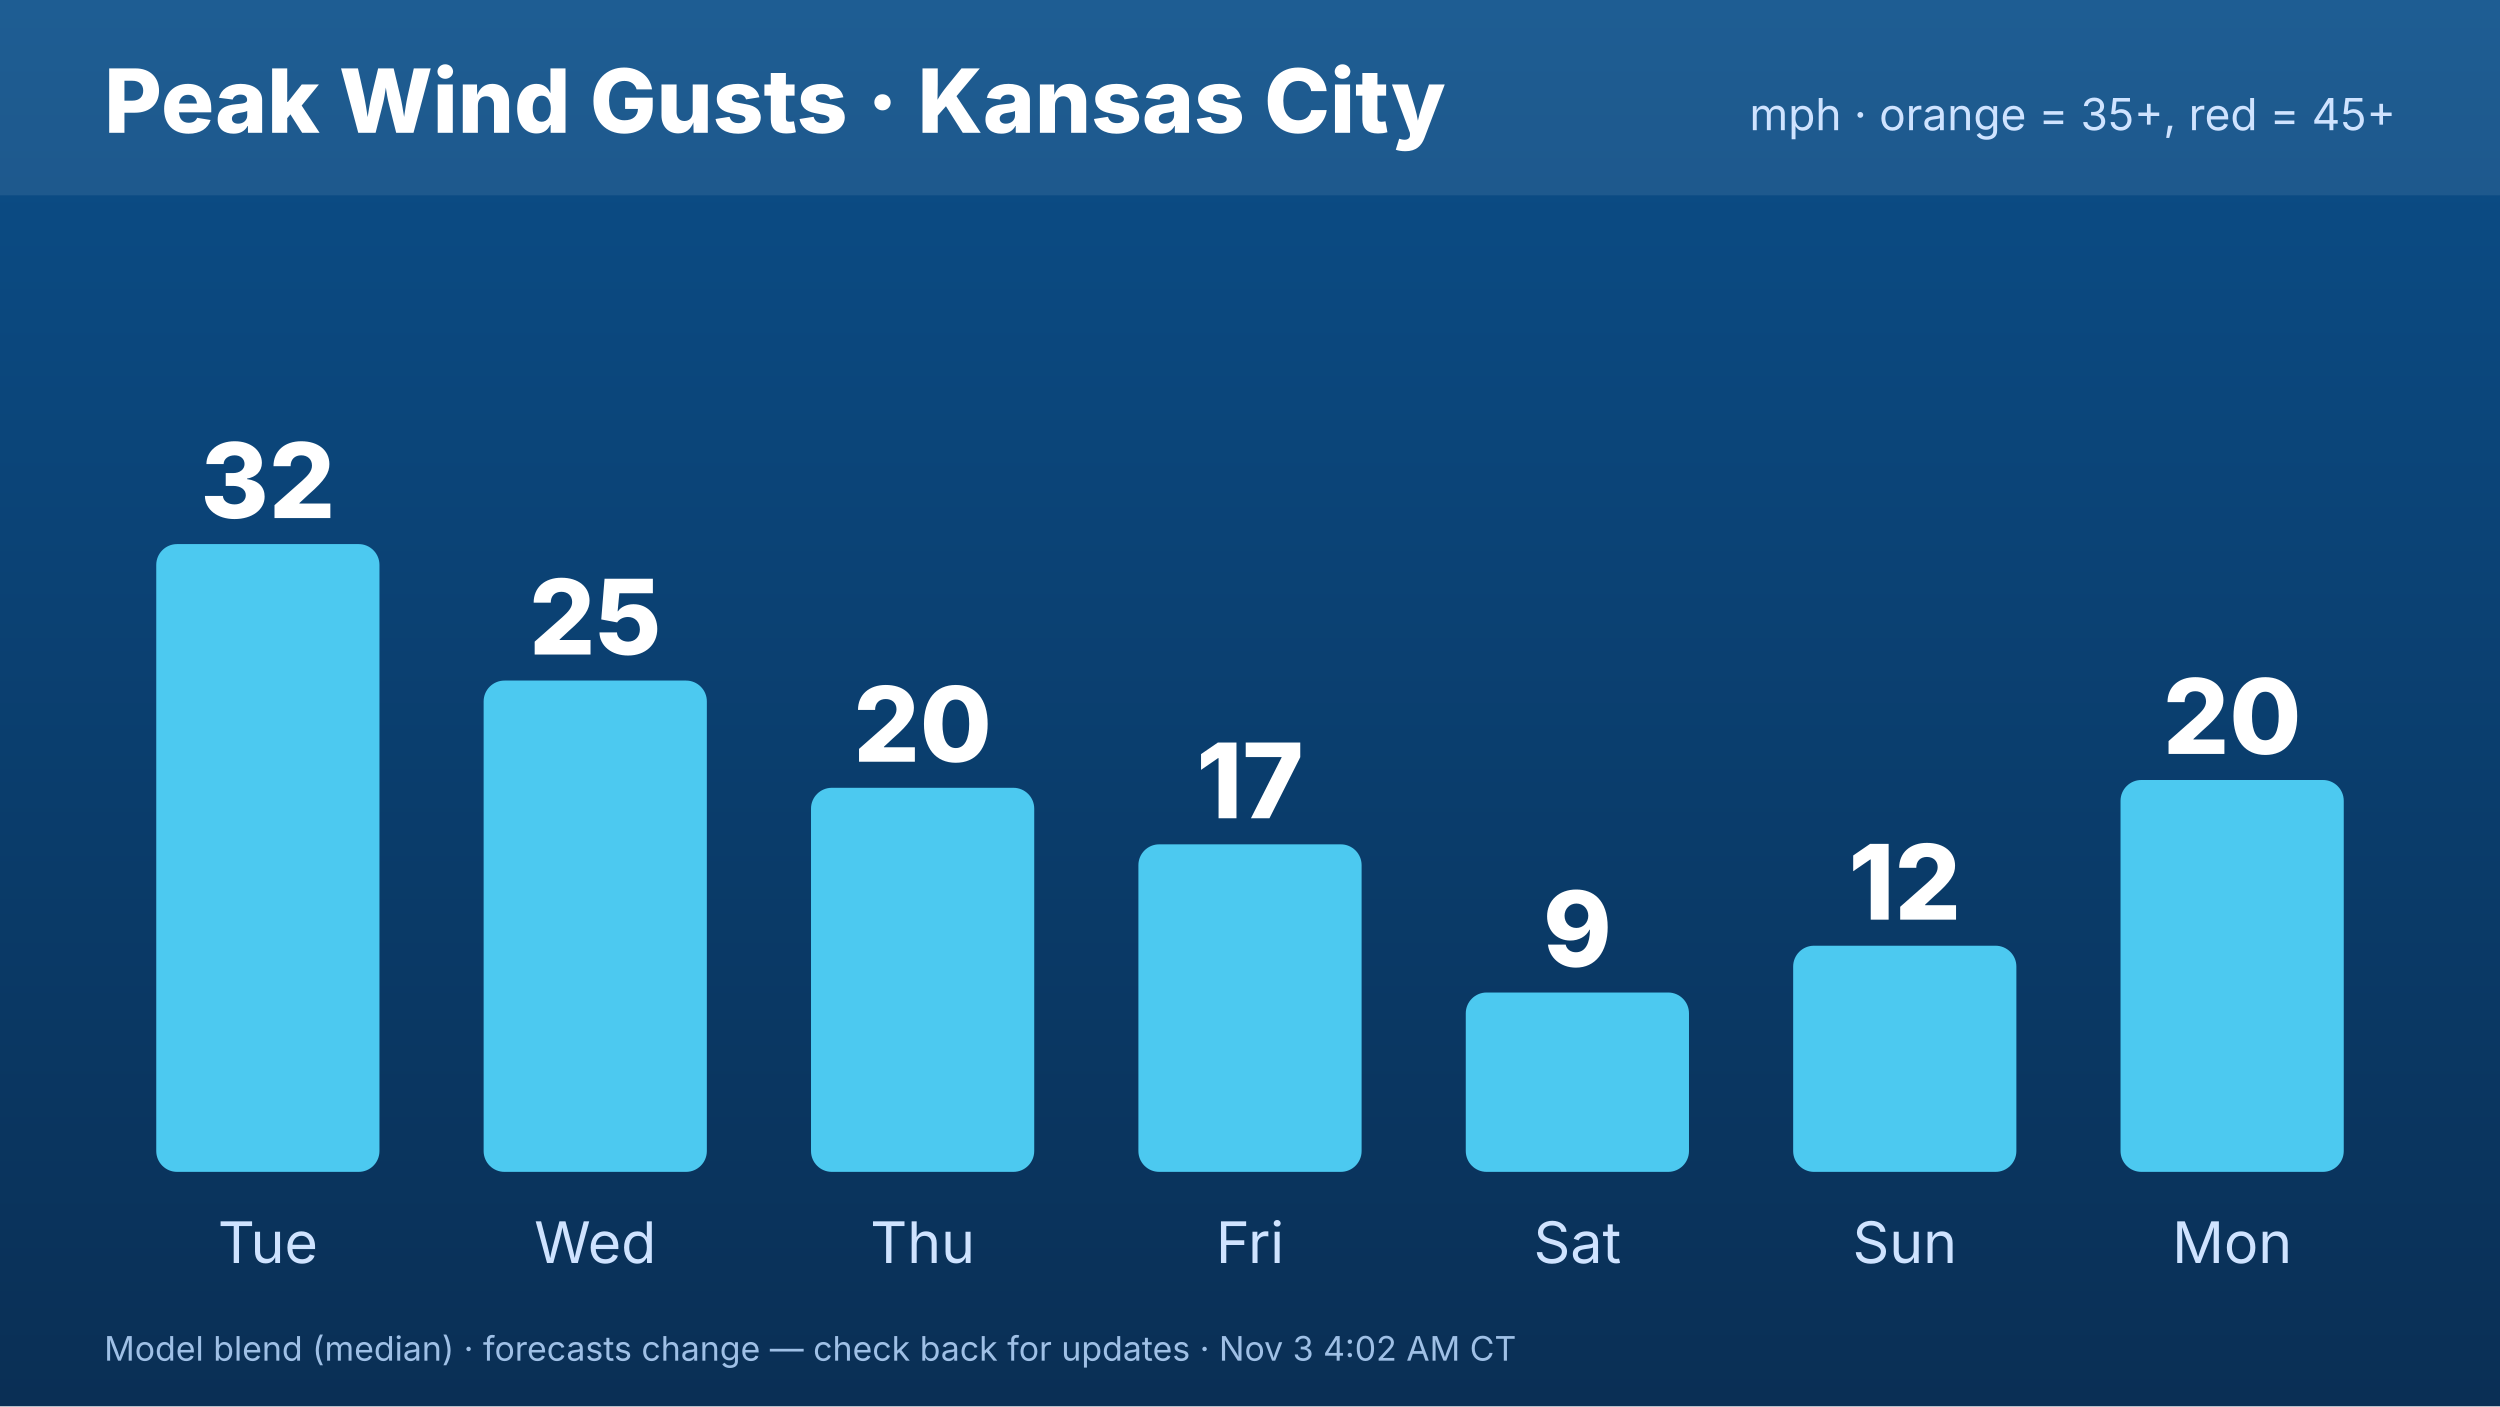
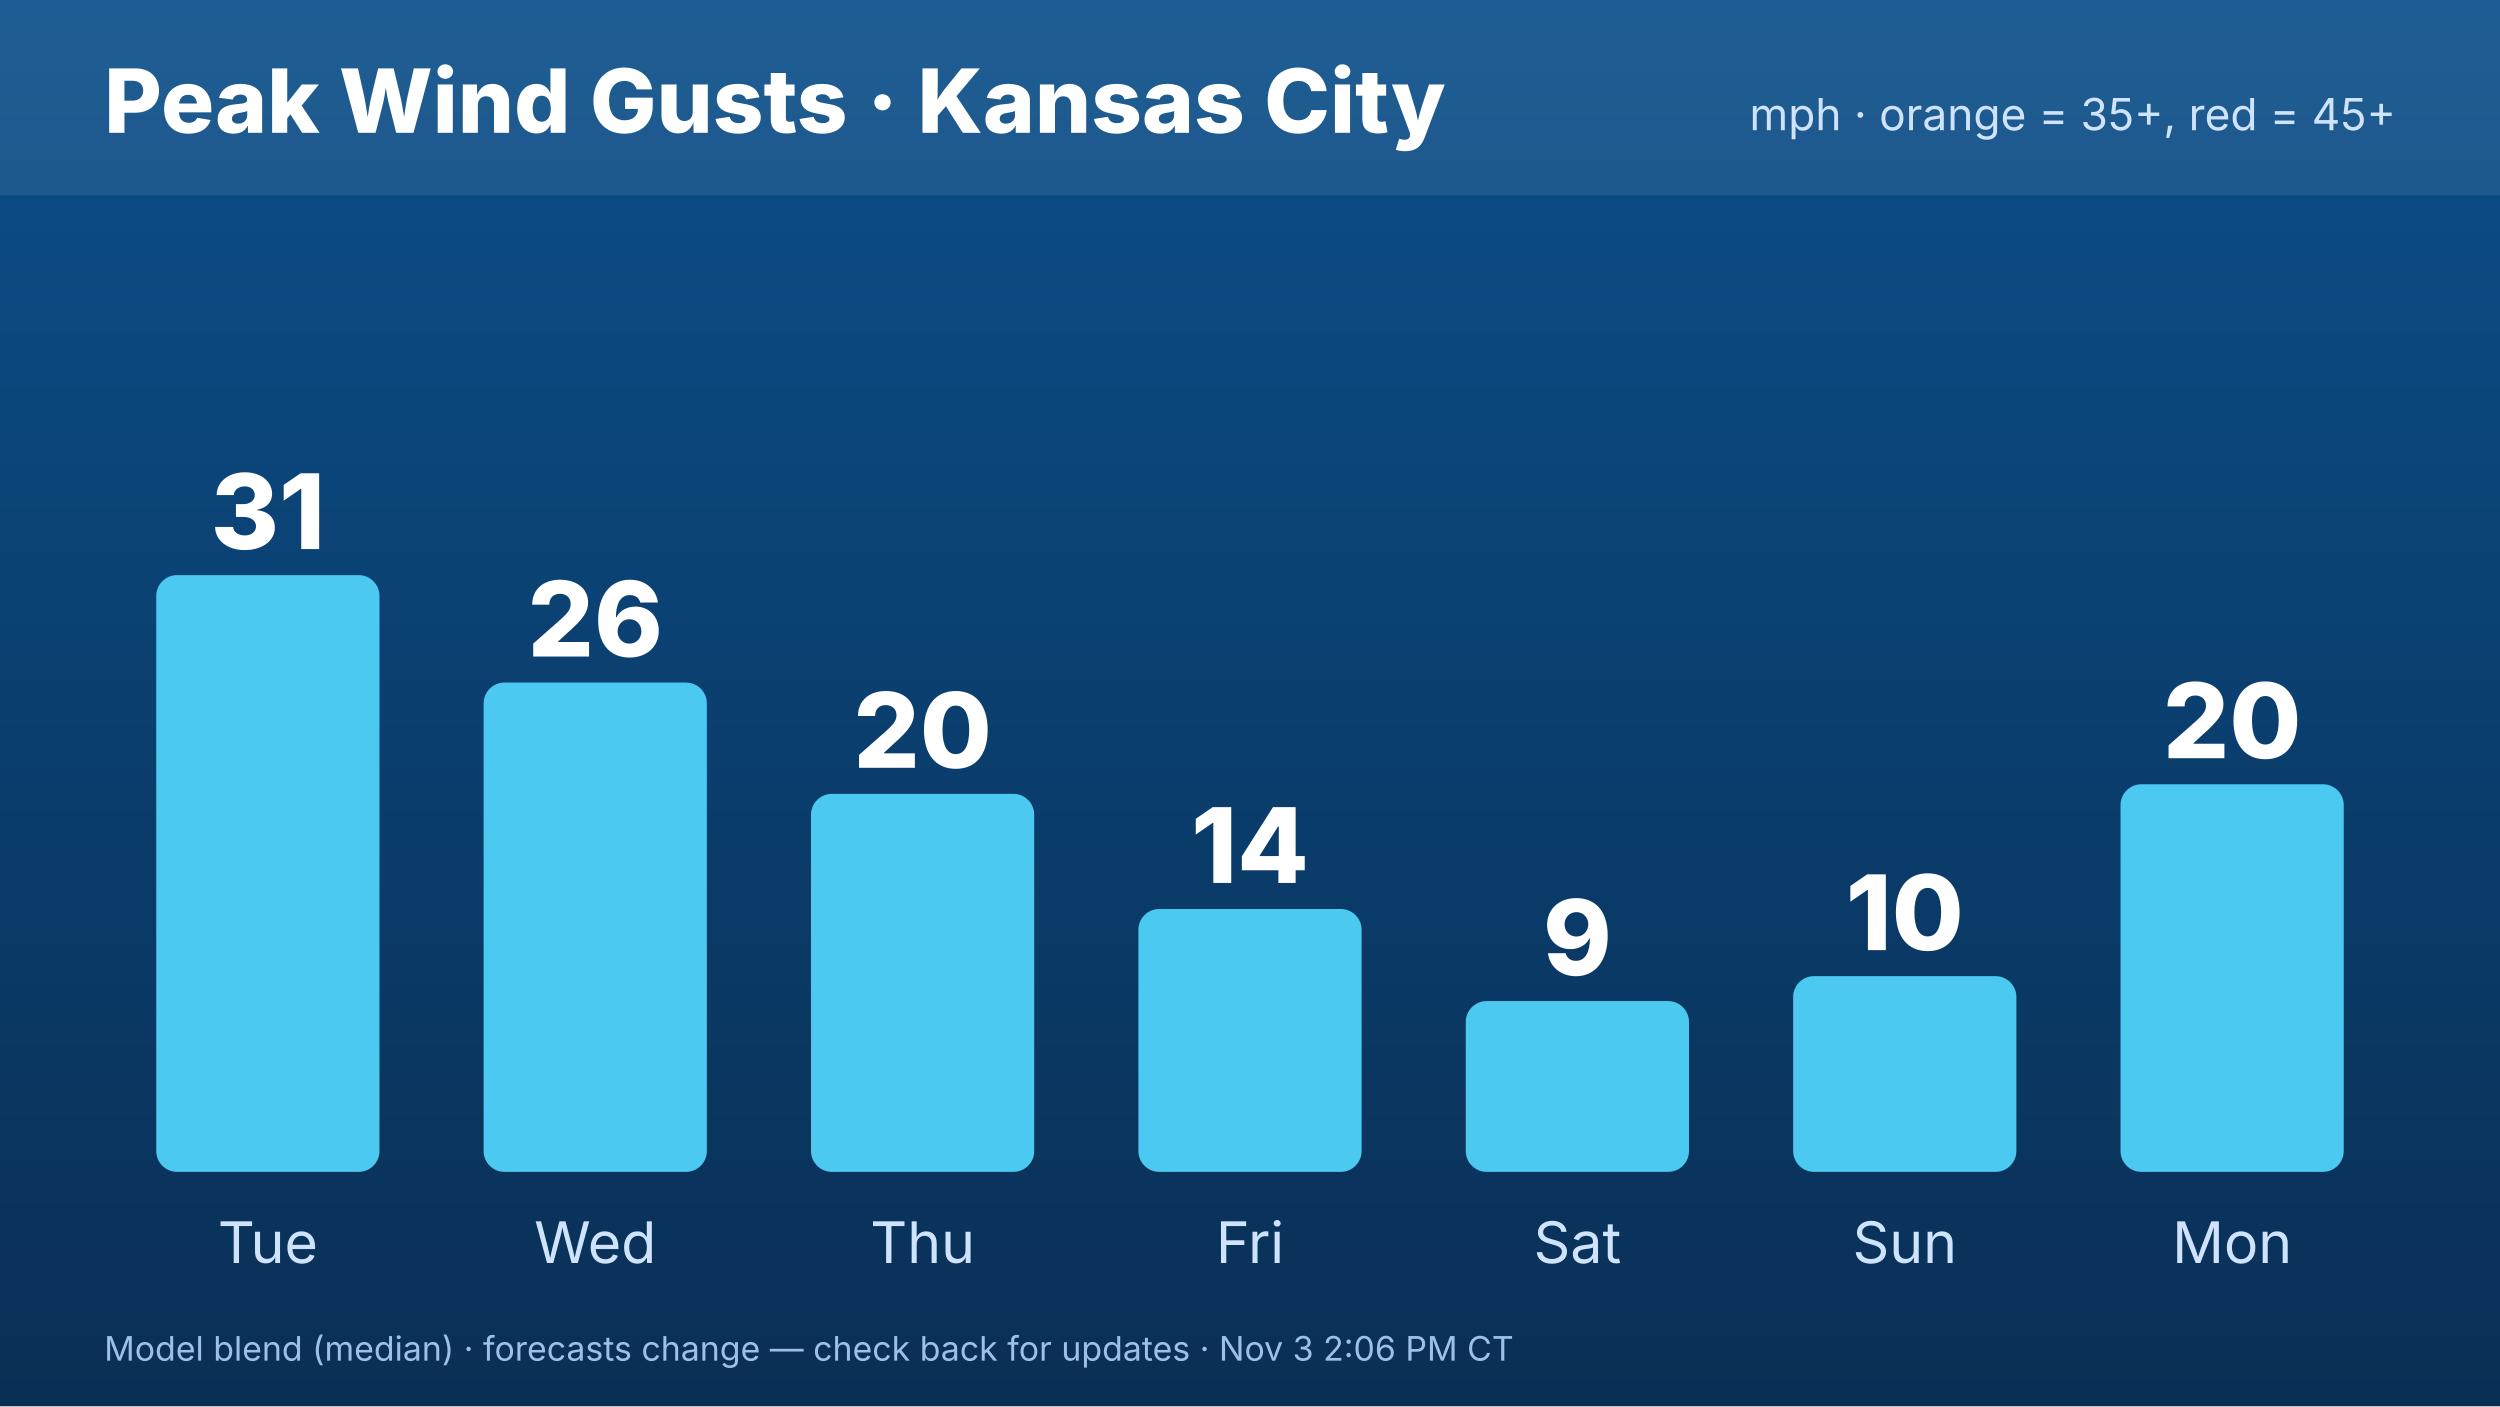
<svg xmlns="http://www.w3.org/2000/svg" width="1920" height="1080" viewBox="0 0 1920 1080" font-family="Inter,Helvetica,Arial,sans-serif">
  <defs>
    <linearGradient id="bg" x1="0" y1="0" x2="0" y2="1">
      <stop offset="0" stop-color="#0b4f8a" />
      <stop offset="1" stop-color="#0a2f55" />
    </linearGradient>
  </defs>
  <rect width="1920" height="1080" fill="url(#bg)" />
  <rect x="0" y="0" width="1920" height="150" fill="#ffffff" opacity=".08" />
  <text x="80" y="102" font-size="68" font-weight="800" fill="#fff">Peak Wind Gusts · Kansas City</text>
  <text x="1840" y="100" font-size="34" fill="#cfe3ff" text-anchor="end">mph · orange = 35+, red = 45+</text>
-   <rect x="120.0" y="417.861" width="171.429" height="482.139" rx="16" fill="#4cc9f0" />
-   <text x="205.714" y="397.861" font-size="80" font-weight="800" fill="#fff" text-anchor="middle">32</text>
+   <rect x="120.0" y="441.684" width="171.429" height="458.316" rx="16" fill="#4cc9f0" />
+   <text x="205.714" y="421.684" font-size="80" font-weight="800" fill="#fff" text-anchor="middle">31</text>
  <text x="205.714" y="970" font-size="44" fill="#cfe3ff" text-anchor="middle">Tue</text>
-   <rect x="371.429" y="522.674" width="171.429" height="377.326" rx="16" fill="#4cc9f0" />
-   <text x="457.143" y="502.674" font-size="80" font-weight="800" fill="#fff" text-anchor="middle">25</text>
+   <rect x="371.429" y="524.211" width="171.429" height="375.789" rx="16" fill="#4cc9f0" />
+   <text x="457.143" y="504.211" font-size="80" font-weight="800" fill="#fff" text-anchor="middle">26</text>
  <text x="457.143" y="970" font-size="44" fill="#cfe3ff" text-anchor="middle">Wed</text>
-   <rect x="622.857" y="605.027" width="171.429" height="294.973" rx="16" fill="#4cc9f0" />
-   <text x="708.571" y="585.027" font-size="80" font-weight="800" fill="#fff" text-anchor="middle">20</text>
+   <rect x="622.857" y="609.684" width="171.429" height="290.316" rx="16" fill="#4cc9f0" />
+   <text x="708.571" y="589.684" font-size="80" font-weight="800" fill="#fff" text-anchor="middle">20</text>
  <text x="708.571" y="970" font-size="44" fill="#cfe3ff" text-anchor="middle">Thu</text>
-   <rect x="874.286" y="648.449" width="171.429" height="251.551" rx="16" fill="#4cc9f0" />
-   <text x="960" y="628.449" font-size="80" font-weight="800" fill="#fff" text-anchor="middle">17</text>
+   <rect x="874.286" y="698.105" width="171.429" height="201.895" rx="16" fill="#4cc9f0" />
+   <text x="960" y="678.105" font-size="80" font-weight="800" fill="#fff" text-anchor="middle">14</text>
  <text x="960" y="970" font-size="44" fill="#cfe3ff" text-anchor="middle">Fri</text>
-   <rect x="1125.714" y="762.246" width="171.429" height="137.754" rx="16" fill="#4cc9f0" />
-   <text x="1211.429" y="742.246" font-size="80" font-weight="800" fill="#fff" text-anchor="middle">9</text>
+   <rect x="1125.714" y="768.842" width="171.429" height="131.158" rx="16" fill="#4cc9f0" />
+   <text x="1211.429" y="748.842" font-size="80" font-weight="800" fill="#fff" text-anchor="middle">9</text>
  <text x="1211.429" y="970" font-size="44" fill="#cfe3ff" text-anchor="middle">Sat</text>
-   <rect x="1377.143" y="726.31" width="171.429" height="173.69" rx="16" fill="#4cc9f0" />
-   <text x="1462.857" y="706.31" font-size="80" font-weight="800" fill="#fff" text-anchor="middle">12</text>
+   <rect x="1377.143" y="749.684" width="171.429" height="150.316" rx="16" fill="#4cc9f0" />
+   <text x="1462.857" y="729.684" font-size="80" font-weight="800" fill="#fff" text-anchor="middle">10</text>
  <text x="1462.857" y="970" font-size="44" fill="#cfe3ff" text-anchor="middle">Sun</text>
-   <rect x="1628.571" y="599.037" width="171.429" height="300.963" rx="16" fill="#4cc9f0" />
-   <text x="1714.286" y="579.037" font-size="80" font-weight="800" fill="#fff" text-anchor="middle">20</text>
+   <rect x="1628.571" y="602.316" width="171.429" height="297.684" rx="16" fill="#4cc9f0" />
+   <text x="1714.286" y="582.316" font-size="80" font-weight="800" fill="#fff" text-anchor="middle">20</text>
  <text x="1714.286" y="970" font-size="44" fill="#cfe3ff" text-anchor="middle">Mon</text>
-   <text x="80" y="1045" font-size="26" fill="#9fc0e6">Model blend (median) · forecasts change — check back for updates · Nov 3 4:02 AM CT</text>
+   <text x="80" y="1045" font-size="26" fill="#9fc0e6">Model blend (median) · forecasts change — check back for updates · Nov 3 2:06 PM CT</text>
</svg>
